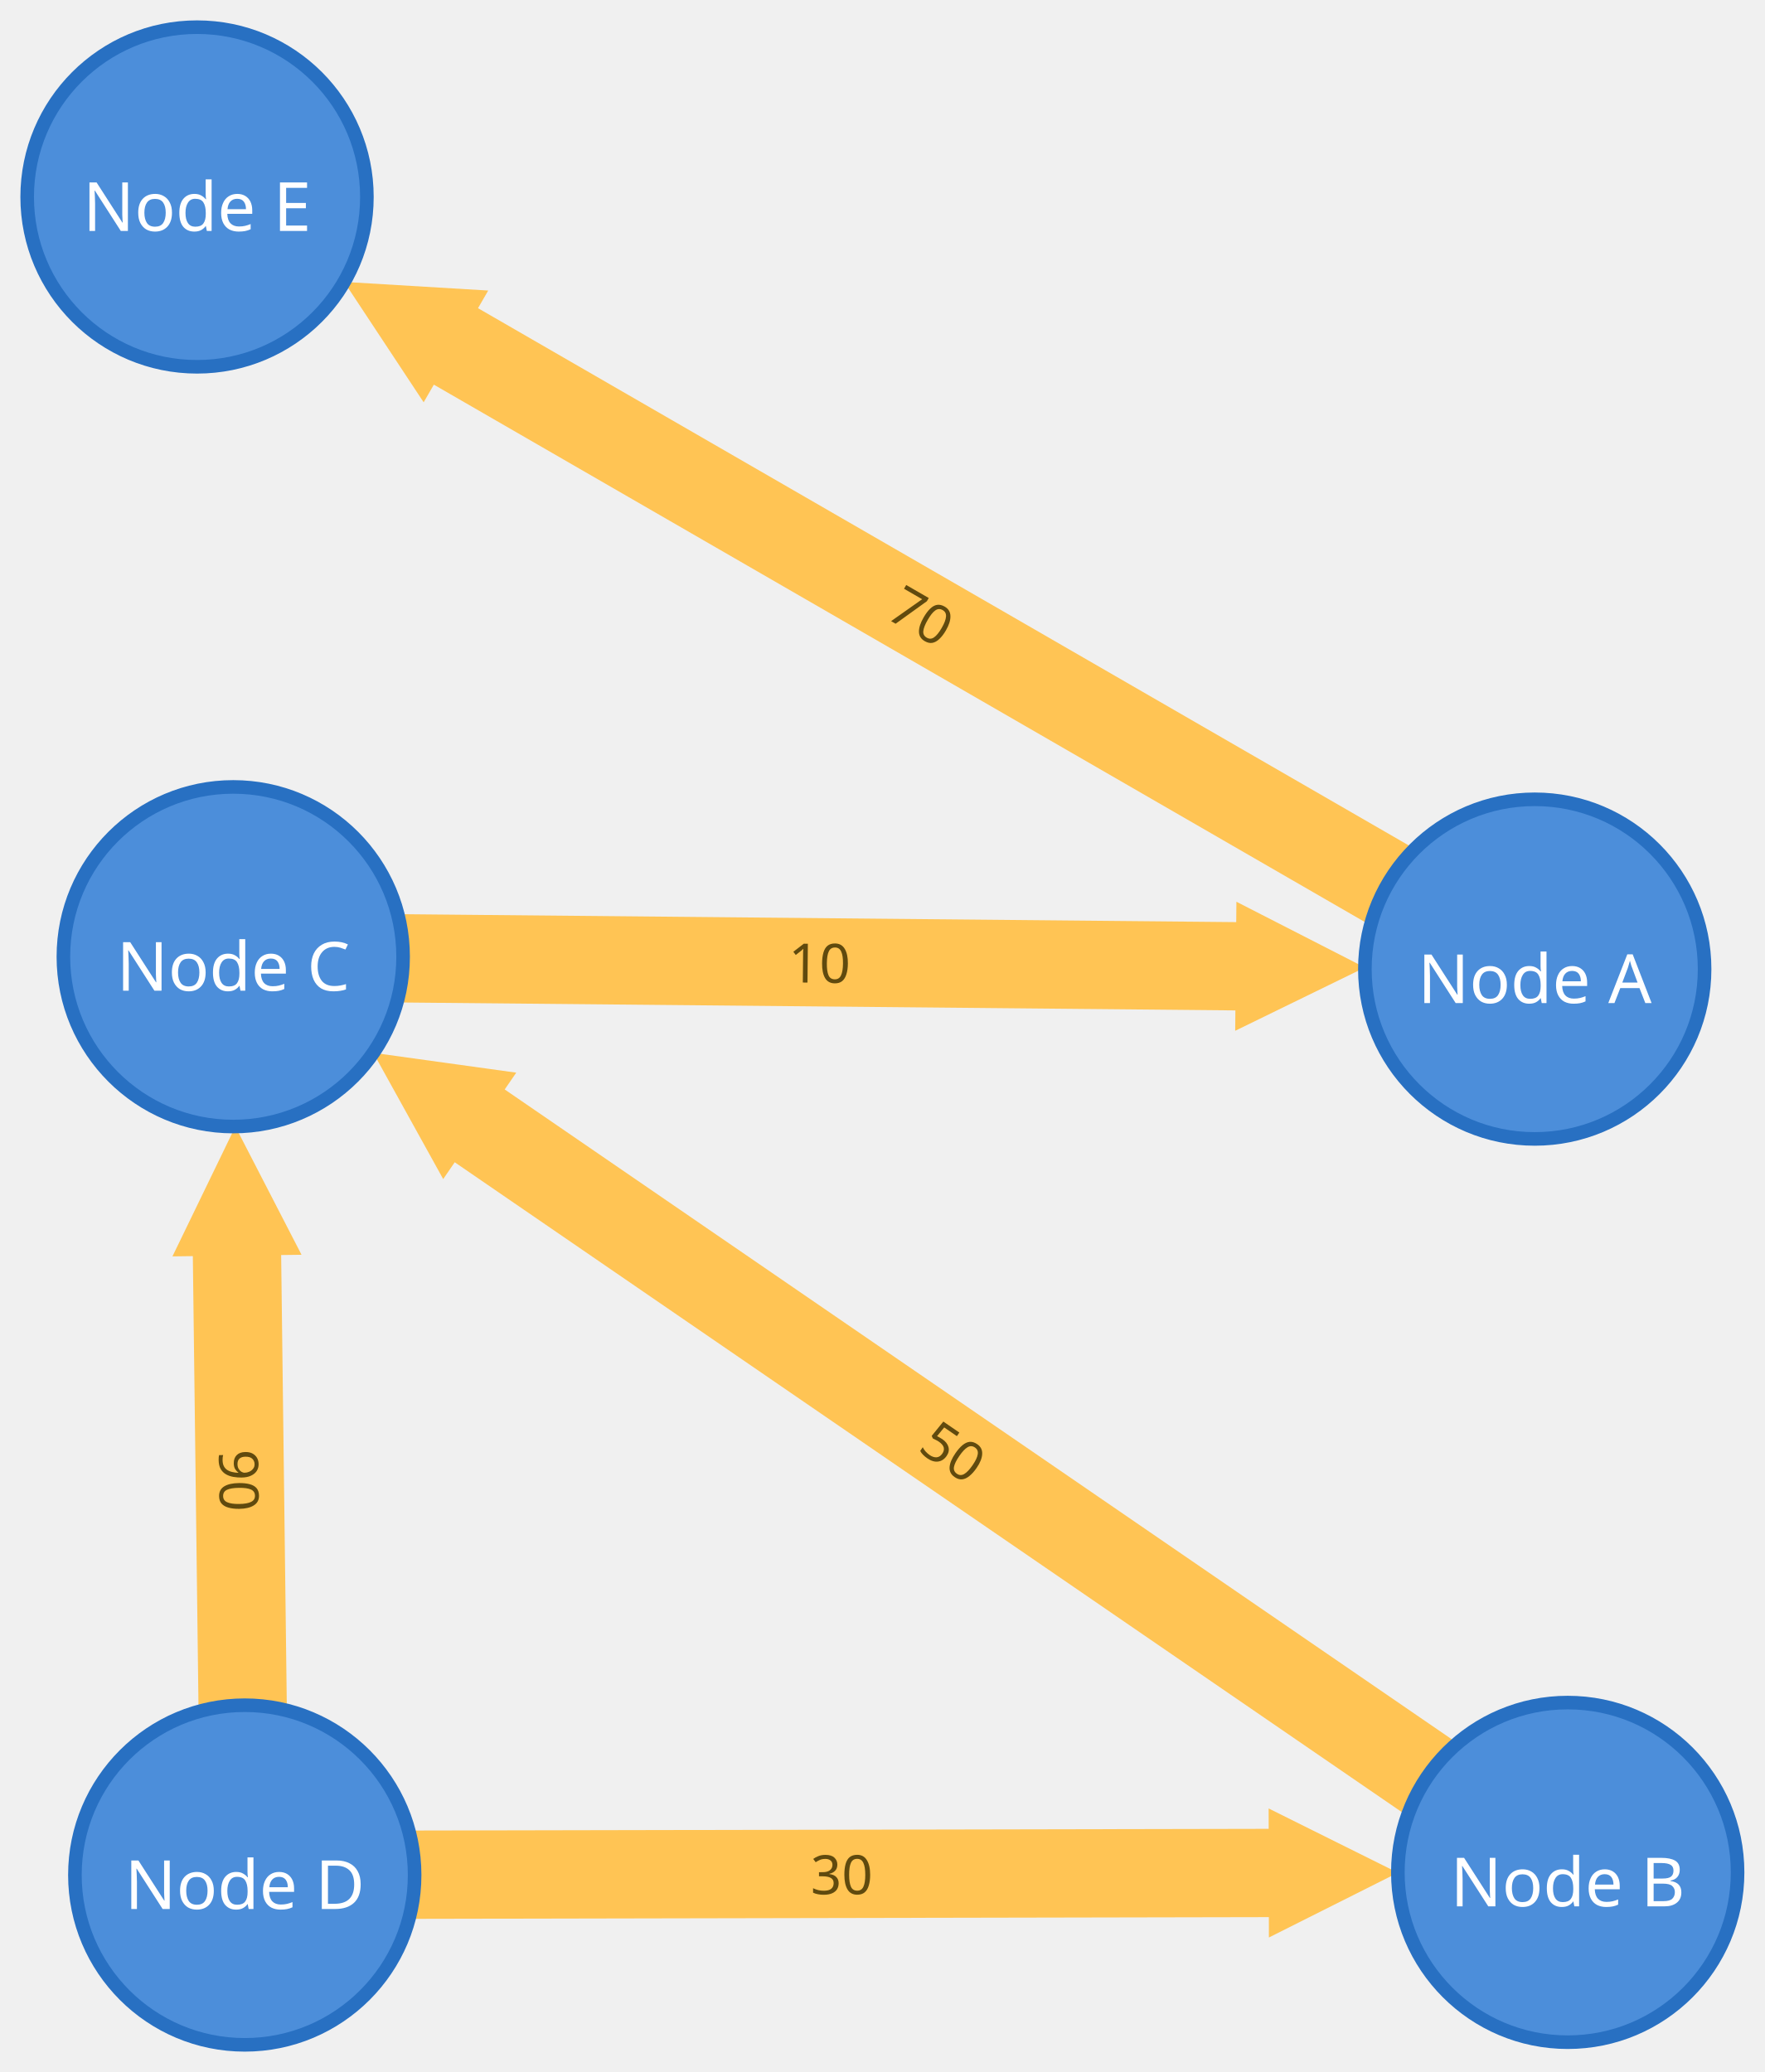
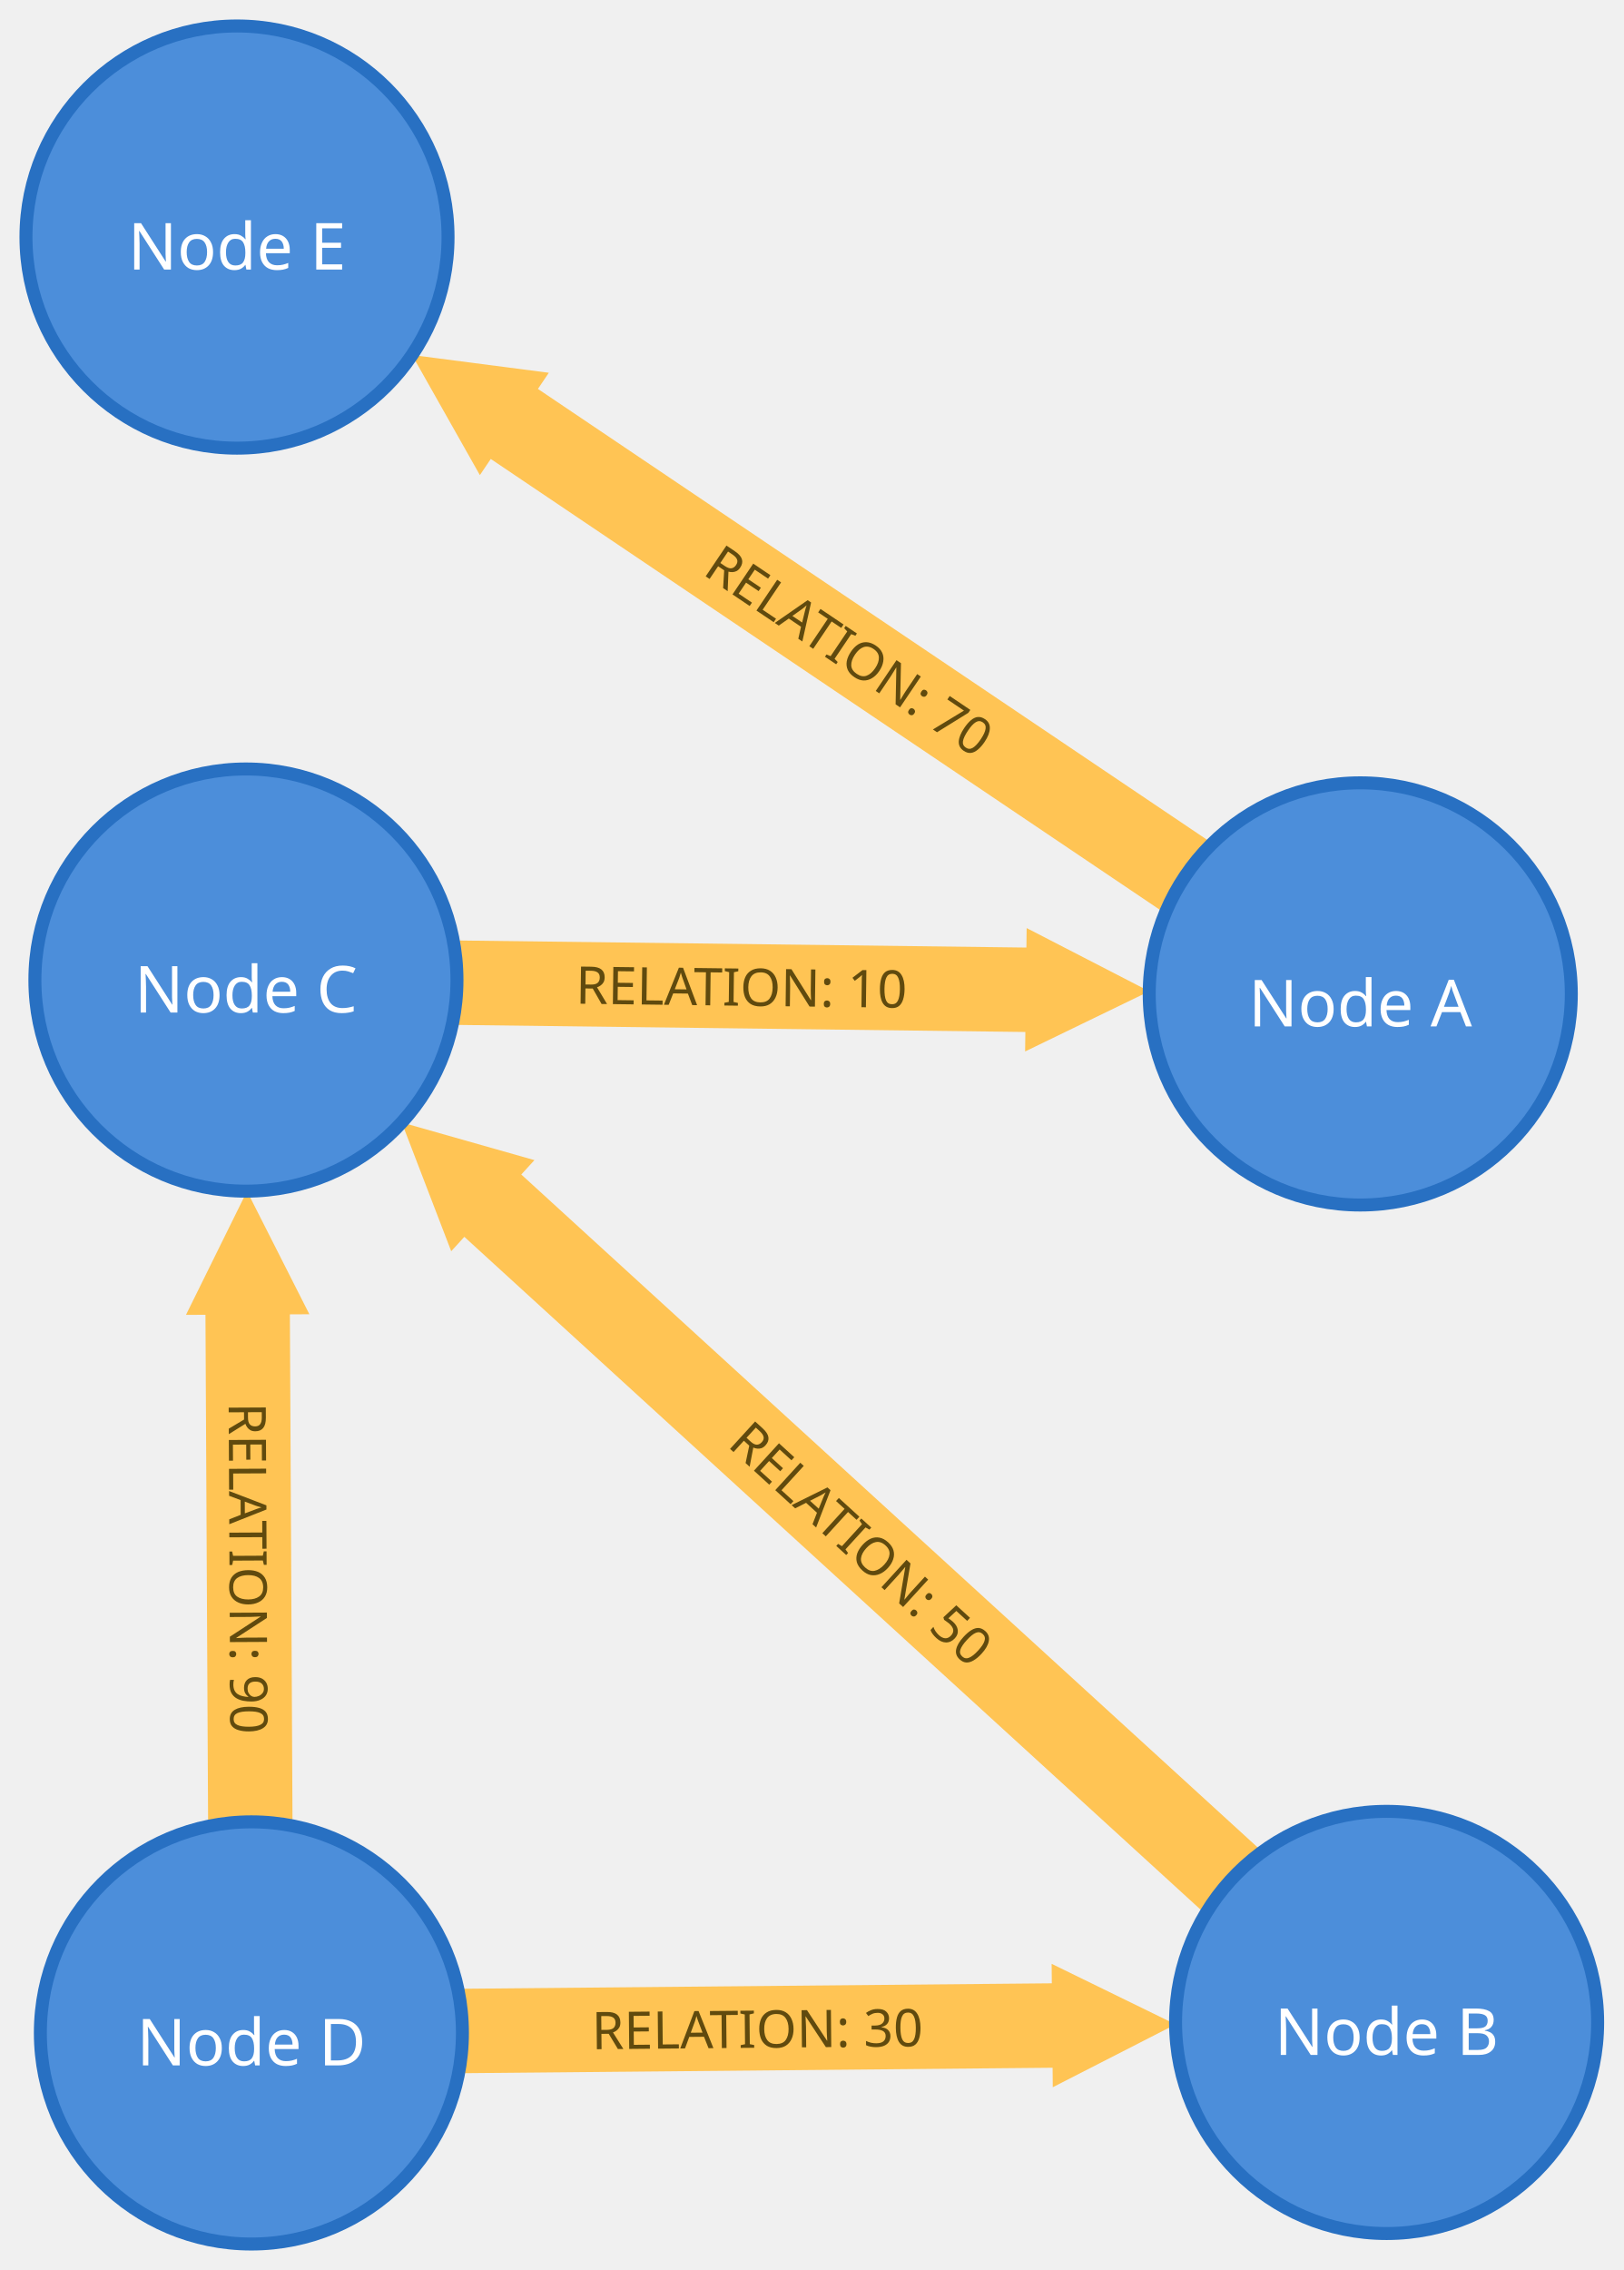
- <svg xmlns="http://www.w3.org/2000/svg" width="259.74" height="305.046" viewBox="-89.513 -55.788 259.74 305.046">
+ <svg xmlns="http://www.w3.org/2000/svg" width="250.043" height="349.501" viewBox="-9.558 -83.507 250.043 349.501">
  <g class="layer relationships">
-     <g class="relationship" transform="translate(136.3737 86.8874) rotate(210.0006)">
-       <path class="outline" fill="#FFC454" stroke="none" d="M 25 6.5 L 183.346 6.5 L 183.346 9.5 L 202.346 0 L 183.346 -9.5 L 183.346 -6.5 L 25 -6.5 Z" />
-       <text text-anchor="middle" pointer-events="none" font-size="8px" fill="#604A0E" x="104.173" y="3" transform="rotate(180 104.173 0)" font-family="sans-serif">70</text>
+     <g class="relationship" transform="translate(29.15745 229.4938) rotate(269.7029)">
+       <path class="outline" fill="#FFC454" stroke="none" d="M 32.5 6.5 L 110.607 6.5 L 110.607 9.5 L 129.607 0 L 110.607 -9.5 L 110.607 -6.5 L 32.5 -6.5 Z" />
+       <text text-anchor="middle" pointer-events="none" font-size="8px" fill="#604A0E" x="71.554" y="3" transform="rotate(180 71.5536 0)" font-family="sans-serif">RELATION: 90</text>
    </g>
-     <g class="relationship" transform="translate(-53.48801 220.2585) rotate(359.8857)">
-       <path class="outline" fill="#FFC454" stroke="none" d="M 25 6.5 L 150.716 6.5 L 150.716 9.5 L 169.716 0 L 150.716 -9.5 L 150.716 -6.5 L 25 -6.5 Z" />
-       <text text-anchor="middle" pointer-events="none" font-size="8px" fill="#604A0E" x="87.858" y="3" font-family="sans-serif">30</text>
+     <g class="relationship" transform="translate(29.15745 229.4938) rotate(359.4705)">
+       <path class="outline" fill="#FFC454" stroke="none" d="M 32.5 6.5 L 123.335 6.5 L 123.335 9.5 L 142.335 0 L 123.335 -9.5 L 123.335 -6.5 L 32.5 -6.5 Z" />
+       <text text-anchor="middle" pointer-events="none" font-size="8px" fill="#604A0E" x="77.917" y="3" font-family="sans-serif">RELATION: 30</text>
    </g>
-     <g class="relationship" transform="translate(-53.48801 220.2585) rotate(269.2815)">
-       <path class="outline" fill="#FFC454" stroke="none" d="M 25 6.5 L 91.204 6.5 L 91.204 9.5 L 110.204 0 L 91.204 -9.5 L 91.204 -6.5 L 25 -6.5 Z" />
-       <text text-anchor="middle" pointer-events="none" font-size="8px" fill="#604A0E" x="58.102" y="3" transform="rotate(180 58.10191 0)" font-family="sans-serif">90</text>
+     <g class="relationship" transform="translate(203.9847 227.8779) rotate(222.4146)">
+       <path class="outline" fill="#FFC454" stroke="none" d="M 32.5 6.5 L 186.441 6.5 L 186.441 9.5 L 205.441 0 L 186.441 -9.5 L 186.441 -6.5 L 32.5 -6.5 Z" />
+       <text text-anchor="middle" pointer-events="none" font-size="8px" fill="#604A0E" x="109.471" y="3" transform="rotate(180 109.4706 0)" font-family="sans-serif">RELATION: 50</text>
    </g>
-     <g class="relationship" transform="translate(141.2276 219.87) rotate(214.4633)">
-       <path class="outline" fill="#FFC454" stroke="none" d="M 25 6.5 L 194.222 6.5 L 194.222 9.5 L 213.222 0 L 194.222 -9.5 L 194.222 -6.5 L 25 -6.5 Z" />
-       <text text-anchor="middle" pointer-events="none" font-size="8px" fill="#604A0E" x="109.611" y="3" transform="rotate(180 109.6109 0)" font-family="sans-serif">50</text>
+     <g class="relationship" transform="translate(28.31679 67.38874) rotate(360.7124)">
+       <path class="outline" fill="#FFC454" stroke="none" d="M 32.5 6.5 L 120.125 6.5 L 120.125 9.5 L 139.125 0 L 120.125 -9.5 L 120.125 -6.5 L 32.5 -6.5 Z" />
+       <text text-anchor="middle" pointer-events="none" font-size="8px" fill="#604A0E" x="76.313" y="3" font-family="sans-serif">RELATION: 10</text>
    </g>
-     <g class="relationship" transform="translate(-55.18349 85.06534) rotate(360.545)">
-       <path class="outline" fill="#FFC454" stroke="none" d="M 25 6.5 L 147.566 6.5 L 147.566 9.5 L 166.566 0 L 147.566 -9.5 L 147.566 -6.5 L 25 -6.5 Z" />
-       <text text-anchor="middle" pointer-events="none" font-size="8px" fill="#604A0E" x="86.283" y="3" font-family="sans-serif">10</text>
+     <g class="relationship" transform="translate(199.9289 69.52268) rotate(213.9656)">
+       <path class="outline" fill="#FFC454" stroke="none" d="M 32.5 6.5 L 157.076 6.5 L 157.076 9.5 L 176.076 0 L 157.076 -9.5 L 157.076 -6.5 L 32.5 -6.5 Z" />
+       <text text-anchor="middle" pointer-events="none" font-size="8px" fill="#604A0E" x="94.788" y="3" transform="rotate(180 94.78776 0)" font-family="sans-serif">RELATION: 70</text>
    </g>
  </g>
  <g class="layer nodes">
-     <g class="node" transform="translate(136.3737,86.8874)">
-       <circle class="outline" cx="0" cy="0" r="25" fill="#4C8EDA" stroke="#2870c2" stroke-width="2px" />
-       <text text-anchor="middle" pointer-events="none" font-family="sans-serif" dy="1.562" font-size="25" fill="#FFFFFF" />
+     <g class="node" transform="translate(29.15745,229.4938)">
+       <circle class="outline" cx="0" cy="0" r="32.5" fill="#4C8EDA" stroke="#2870c2" stroke-width="2px" />
+       <text text-anchor="middle" pointer-events="none" font-family="sans-serif" dy="2.031" font-size="32.5" fill="#FFFFFF" />
+       <text text-anchor="middle" pointer-events="none" y="5" font-size="10px" fill="#FFFFFF" font-family="sans-serif"> Node D</text>
+     </g>
+     <g class="node" transform="translate(203.9847,227.8779)">
+       <circle class="outline" cx="0" cy="0" r="32.5" fill="#4C8EDA" stroke="#2870c2" stroke-width="2px" />
+       <text text-anchor="middle" pointer-events="none" font-family="sans-serif" dy="2.031" font-size="32.5" fill="#FFFFFF" />
+       <text text-anchor="middle" pointer-events="none" y="5" font-size="10px" fill="#FFFFFF" font-family="sans-serif"> Node B</text>
+     </g>
+     <g class="node" transform="translate(28.31679,67.38874)">
+       <circle class="outline" cx="0" cy="0" r="32.5" fill="#4C8EDA" stroke="#2870c2" stroke-width="2px" />
+       <text text-anchor="middle" pointer-events="none" font-family="sans-serif" dy="2.031" font-size="32.5" fill="#FFFFFF" />
+       <text text-anchor="middle" pointer-events="none" y="5" font-size="10px" fill="#FFFFFF" font-family="sans-serif"> Node C</text>
+     </g>
+     <g class="node" transform="translate(199.9289,69.52268)">
+       <circle class="outline" cx="0" cy="0" r="32.5" fill="#4C8EDA" stroke="#2870c2" stroke-width="2px" />
+       <text text-anchor="middle" pointer-events="none" font-family="sans-serif" dy="2.031" font-size="32.5" fill="#FFFFFF" />
      <text text-anchor="middle" pointer-events="none" y="5" font-size="10px" fill="#FFFFFF" font-family="sans-serif"> Node A</text>
    </g>
-     <g class="node" transform="translate(-60.51252,-26.7877)">
-       <circle class="outline" cx="0" cy="0" r="25" fill="#4C8EDA" stroke="#2870c2" stroke-width="2px" />
-       <text text-anchor="middle" pointer-events="none" font-family="sans-serif" dy="1.562" font-size="25" fill="#FFFFFF" />
+     <g class="node" transform="translate(26.94187,-47.00732)">
+       <circle class="outline" cx="0" cy="0" r="32.5" fill="#4C8EDA" stroke="#2870c2" stroke-width="2px" />
+       <text text-anchor="middle" pointer-events="none" font-family="sans-serif" dy="2.031" font-size="32.5" fill="#FFFFFF" />
      <text text-anchor="middle" pointer-events="none" y="5" font-size="10px" fill="#FFFFFF" font-family="sans-serif"> Node E</text>
-     </g>
-     <g class="node" transform="translate(-53.48801,220.2585)">
-       <circle class="outline" cx="0" cy="0" r="25" fill="#4C8EDA" stroke="#2870c2" stroke-width="2px" />
-       <text text-anchor="middle" pointer-events="none" font-family="sans-serif" dy="1.562" font-size="25" fill="#FFFFFF" />
-       <text text-anchor="middle" pointer-events="none" y="5" font-size="10px" fill="#FFFFFF" font-family="sans-serif"> Node D</text>
-     </g>
-     <g class="node" transform="translate(141.2276,219.87)">
-       <circle class="outline" cx="0" cy="0" r="25" fill="#4C8EDA" stroke="#2870c2" stroke-width="2px" />
-       <text text-anchor="middle" pointer-events="none" font-family="sans-serif" dy="1.562" font-size="25" fill="#FFFFFF" />
-       <text text-anchor="middle" pointer-events="none" y="5" font-size="10px" fill="#FFFFFF" font-family="sans-serif"> Node B</text>
-     </g>
-     <g class="node" transform="translate(-55.18349,85.06534)">
-       <circle class="outline" cx="0" cy="0" r="25" fill="#4C8EDA" stroke="#2870c2" stroke-width="2px" />
-       <text text-anchor="middle" pointer-events="none" font-family="sans-serif" dy="1.562" font-size="25" fill="#FFFFFF" />
-       <text text-anchor="middle" pointer-events="none" y="5" font-size="10px" fill="#FFFFFF" font-family="sans-serif"> Node C</text>
    </g>
  </g>
</svg>
